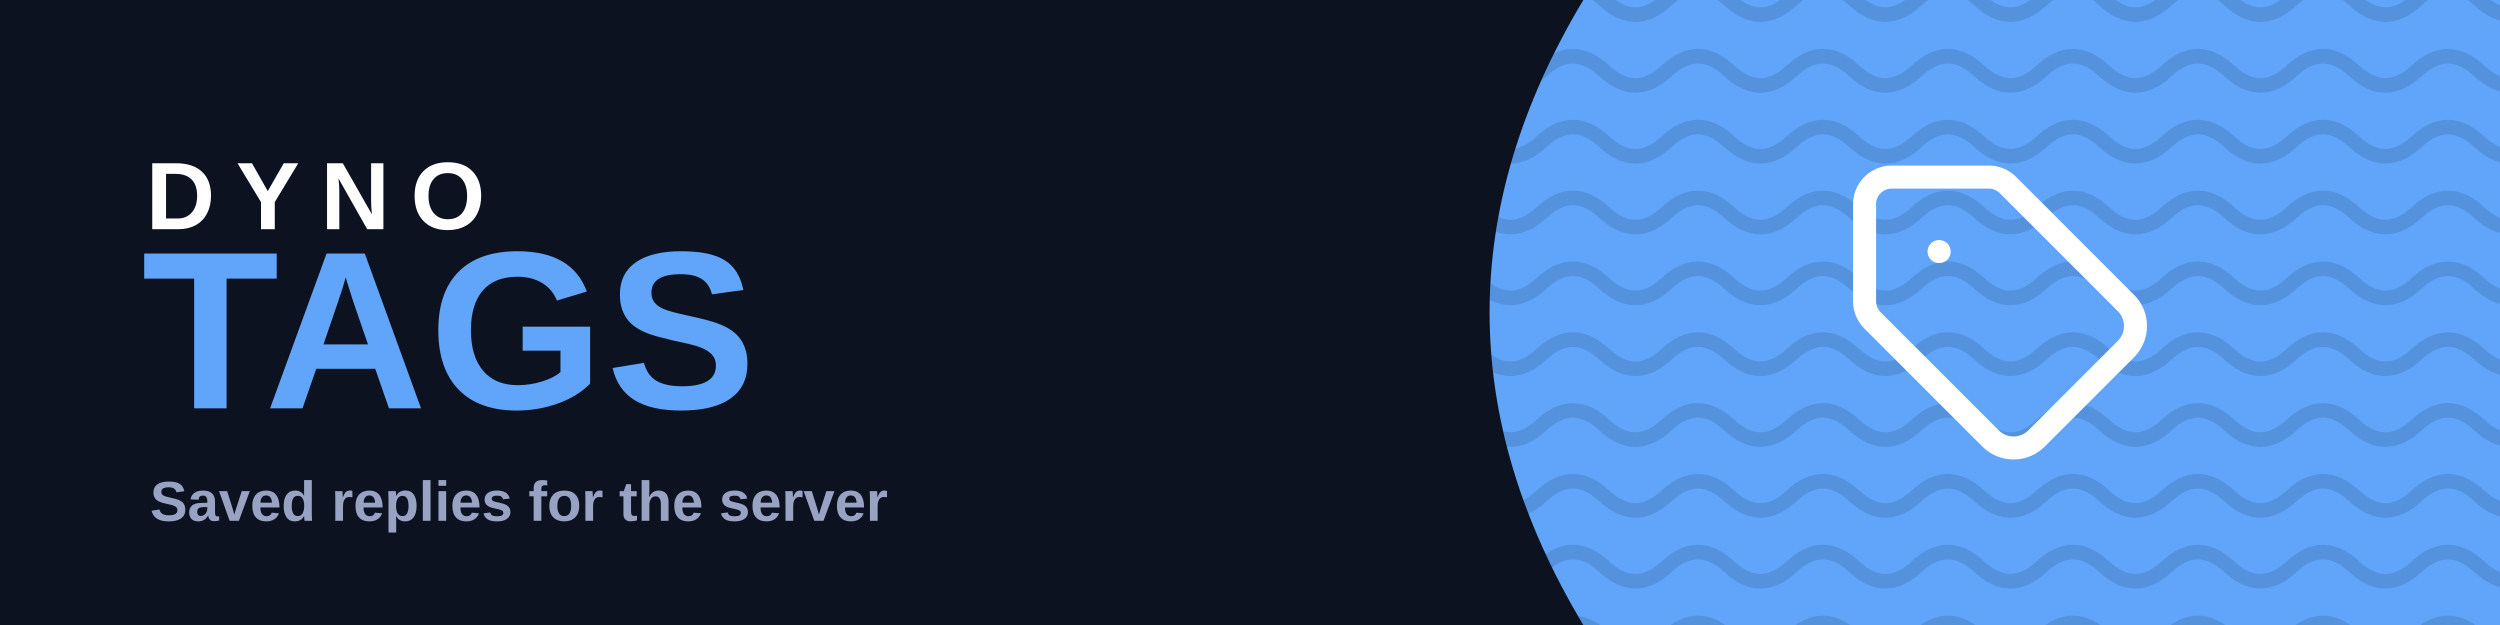
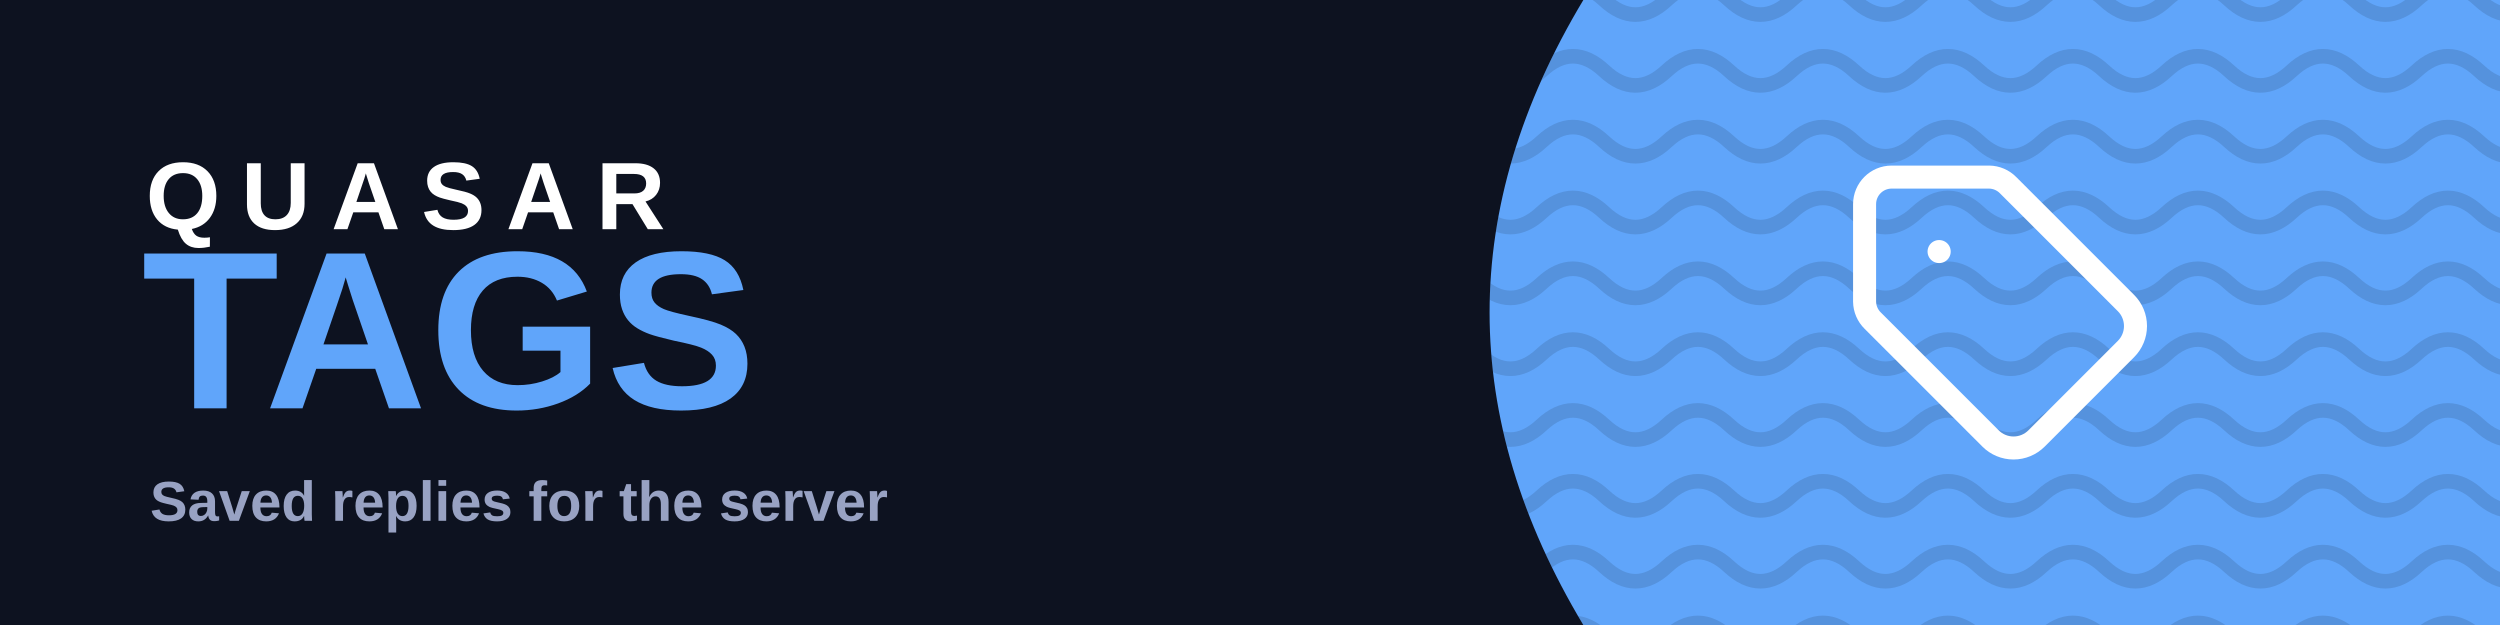
<svg xmlns="http://www.w3.org/2000/svg" width="1200" height="300" viewBox="0 0 1200 300">
  <defs>
    <clipPath id="slab">
      <path d="M760 0H1200V300H760C700 200 700 100 760 0Z" />
    </clipPath>
  </defs>
  <rect width="1200" height="300" fill="#0d1220" />
  <path d="M760 0H1200V300H760C700 200 700 100 760 0Z" fill="#60a5fa" />
  <g clip-path="url(#slab)">
    <g fill="none" stroke="#000" stroke-width="7" opacity=".12">
      <path d="M680 0 q15 -14 30 0 t30 0 q15 -14 30 0 t30 0 q15 -14 30 0 t30 0 q15 -14 30 0 t30 0 q15 -14 30 0 t30 0 q15 -14 30 0 t30 0 q15 -14 30 0 t30 0 q15 -14 30 0 t30 0 q15 -14 30 0 t30 0 q15 -14 30 0 t30 0" />
      <path d="M680 34 q15 -14 30 0 t30 0 q15 -14 30 0 t30 0 q15 -14 30 0 t30 0 q15 -14 30 0 t30 0 q15 -14 30 0 t30 0 q15 -14 30 0 t30 0 q15 -14 30 0 t30 0 q15 -14 30 0 t30 0 q15 -14 30 0 t30 0 q15 -14 30 0 t30 0" />
      <path d="M680 68 q15 -14 30 0 t30 0 q15 -14 30 0 t30 0 q15 -14 30 0 t30 0 q15 -14 30 0 t30 0 q15 -14 30 0 t30 0 q15 -14 30 0 t30 0 q15 -14 30 0 t30 0 q15 -14 30 0 t30 0 q15 -14 30 0 t30 0 q15 -14 30 0 t30 0" />
      <path d="M680 102 q15 -14 30 0 t30 0 q15 -14 30 0 t30 0 q15 -14 30 0 t30 0 q15 -14 30 0 t30 0 q15 -14 30 0 t30 0 q15 -14 30 0 t30 0 q15 -14 30 0 t30 0 q15 -14 30 0 t30 0 q15 -14 30 0 t30 0 q15 -14 30 0 t30 0" />
      <path d="M680 136 q15 -14 30 0 t30 0 q15 -14 30 0 t30 0 q15 -14 30 0 t30 0 q15 -14 30 0 t30 0 q15 -14 30 0 t30 0 q15 -14 30 0 t30 0 q15 -14 30 0 t30 0 q15 -14 30 0 t30 0 q15 -14 30 0 t30 0 q15 -14 30 0 t30 0" />
      <path d="M680 170 q15 -14 30 0 t30 0 q15 -14 30 0 t30 0 q15 -14 30 0 t30 0 q15 -14 30 0 t30 0 q15 -14 30 0 t30 0 q15 -14 30 0 t30 0 q15 -14 30 0 t30 0 q15 -14 30 0 t30 0 q15 -14 30 0 t30 0 q15 -14 30 0 t30 0" />
      <path d="M680 204 q15 -14 30 0 t30 0 q15 -14 30 0 t30 0 q15 -14 30 0 t30 0 q15 -14 30 0 t30 0 q15 -14 30 0 t30 0 q15 -14 30 0 t30 0 q15 -14 30 0 t30 0 q15 -14 30 0 t30 0 q15 -14 30 0 t30 0 q15 -14 30 0 t30 0" />
      <path d="M680 238 q15 -14 30 0 t30 0 q15 -14 30 0 t30 0 q15 -14 30 0 t30 0 q15 -14 30 0 t30 0 q15 -14 30 0 t30 0 q15 -14 30 0 t30 0 q15 -14 30 0 t30 0 q15 -14 30 0 t30 0 q15 -14 30 0 t30 0 q15 -14 30 0 t30 0" />
      <path d="M680 272 q15 -14 30 0 t30 0 q15 -14 30 0 t30 0 q15 -14 30 0 t30 0 q15 -14 30 0 t30 0 q15 -14 30 0 t30 0 q15 -14 30 0 t30 0 q15 -14 30 0 t30 0 q15 -14 30 0 t30 0 q15 -14 30 0 t30 0 q15 -14 30 0 t30 0" />
      <path d="M680 306 q15 -14 30 0 t30 0 q15 -14 30 0 t30 0 q15 -14 30 0 t30 0 q15 -14 30 0 t30 0 q15 -14 30 0 t30 0 q15 -14 30 0 t30 0 q15 -14 30 0 t30 0 q15 -14 30 0 t30 0 q15 -14 30 0 t30 0 q15 -14 30 0 t30 0" />
    </g>
  </g>
  <g transform="translate(882 72) scale(6.5)" fill="none" stroke="#fff" stroke-width="1.7" stroke-linecap="round" stroke-linejoin="round">
    <path d="M12.6 2.6A2 2 0 0 0 11.2 2H4a2 2 0 0 0-2 2v7.2a2 2 0 0 0 .6 1.4l8.7 8.7a2.4 2.4 0 0 0 3.4 0l6.6-6.6a2.4 2.4 0 0 0 0-3.4z" />
    <path d="M7.5 7.5h.01" />
  </g>
-   <text x="70" y="110" font-family="'Segoe UI Black', 'Segoe UI', Arial, sans-serif" font-weight="900" font-size="46" letter-spacing="10" fill="#ffffff">DYNO</text>
+   <text x="70" y="110" font-family="'Segoe UI Black', 'Segoe UI', Arial, sans-serif" font-weight="900" font-size="46" letter-spacing="10" fill="#ffffff">QUASAR</text>
  <text x="68" y="196" font-family="'Segoe UI Black', 'Segoe UI', Arial, sans-serif" font-weight="900" font-size="108" letter-spacing="1" fill="#60a5fa">TAGS</text>
  <text x="72" y="250" font-family="'Segoe UI', Arial, sans-serif" font-weight="600" font-size="27" fill="#98a2c3">Saved replies for the server</text>
</svg>
